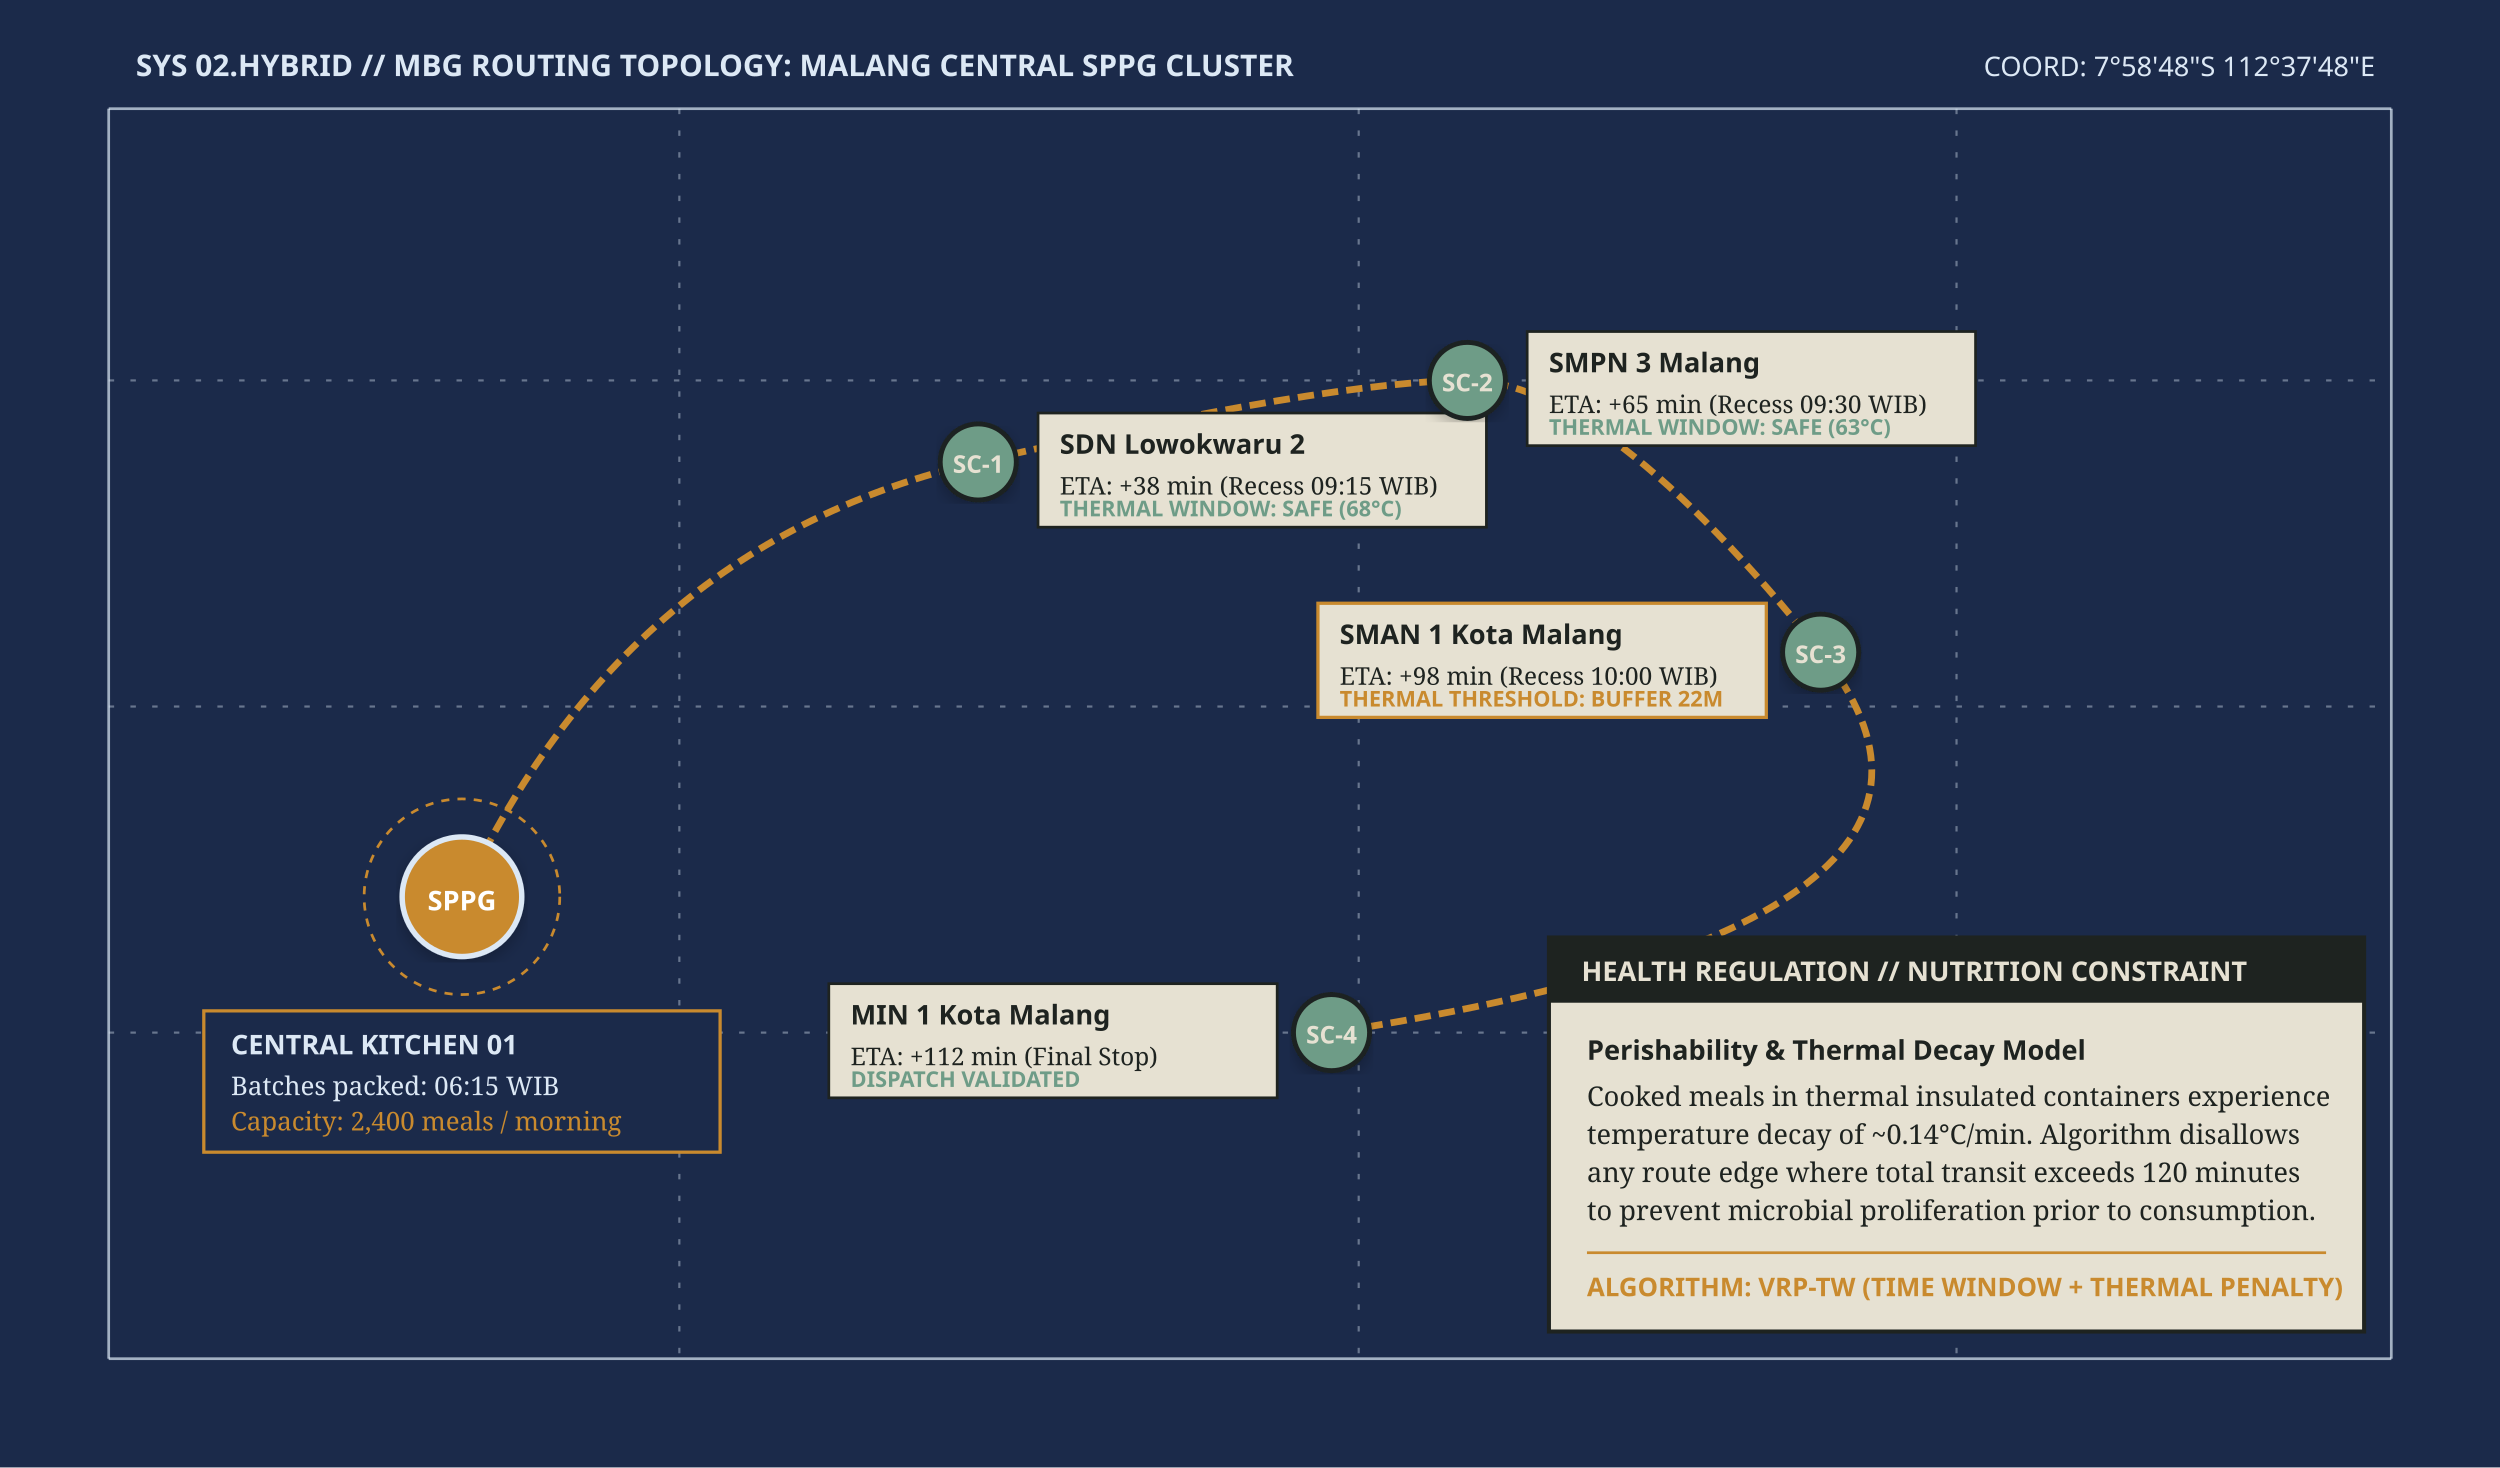
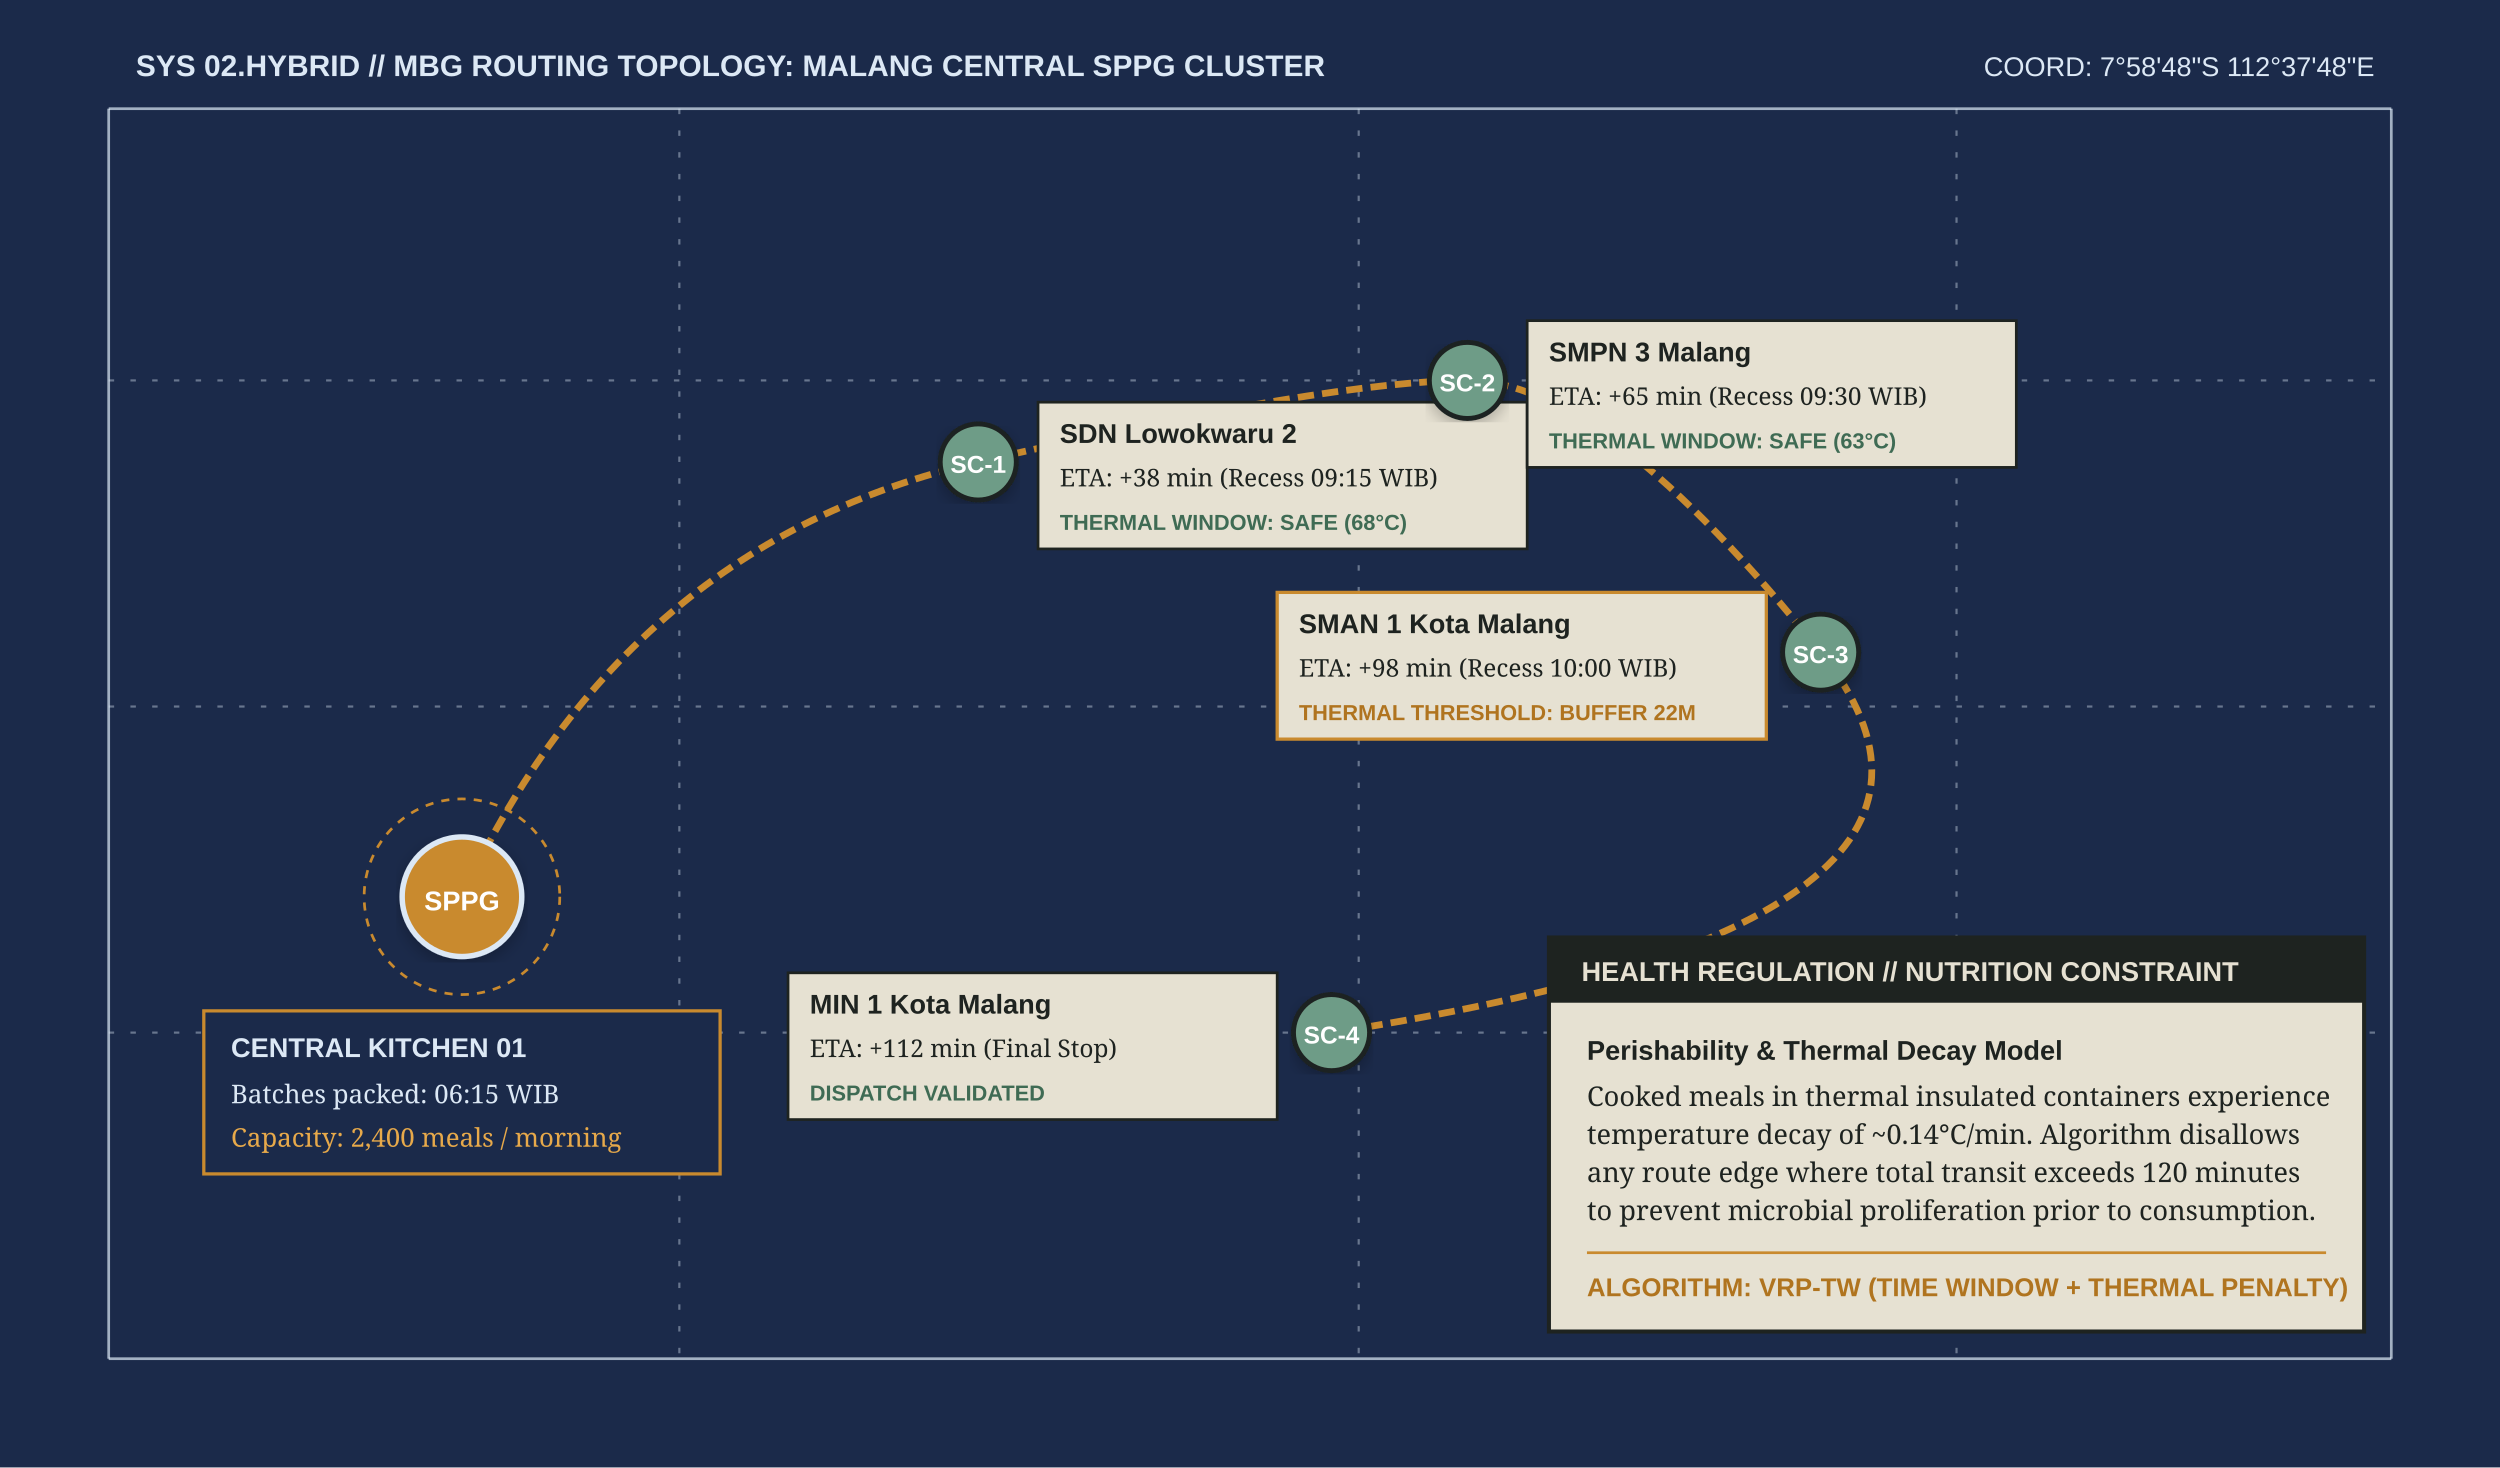
<svg xmlns="http://www.w3.org/2000/svg" viewBox="0 0 920 540" width="100%" height="100%">
  <defs>
-     <style>
-       .bg-blueprint { fill: #1B2A4A; }
-       .bg-bench { fill: #E6E1D2; }
-       .line-blueprint { stroke: #DCE8F5; stroke-width: 1; fill: none; opacity: 0.7; }
-       .grid-tick { stroke: #DCE8F5; stroke-width: 0.8; opacity: 0.4; }
-       .route-path { stroke: #C98A2E; stroke-width: 2.5; stroke-dasharray: 6 3; fill: none; }
-       .hub-marker { fill: #C98A2E; stroke: #DCE8F5; stroke-width: 2; }
-       .school-marker { fill: #6E9C87; stroke: #1E2320; stroke-width: 1.8; }
-       .font-tech { font-family: 'Archivo', sans-serif; }
-       .font-serif { font-family: 'Lora', serif; }
-       .thermal-safe { fill: rgba(110, 156, 135, 0.25); stroke: #6E9C87; stroke-width: 1.5; }
-       .thermal-warning { fill: rgba(201, 138, 46, 0.25); stroke: #C98A2E; stroke-width: 1.5; }
-     </style>
    <filter id="shadow" x="-5%" y="-5%" width="110%" height="110%">
      <feDropShadow dx="0" dy="2" stdDeviation="3" flood-color="#000" flood-opacity="0.25" />
    </filter>
  </defs>
-   <rect width="920" height="540" class="bg-blueprint" />
-   <line x1="40" y1="40" x2="880" y2="40" class="line-blueprint" />
-   <line x1="40" y1="500" x2="880" y2="500" class="line-blueprint" />
-   <line x1="40" y1="40" x2="40" y2="500" class="line-blueprint" />
-   <line x1="880" y1="40" x2="880" y2="500" class="line-blueprint" />
-   <g class="grid-tick">
+   <rect width="920" height="540" fill="#1B2A4A" />
+   <line x1="40" y1="40" x2="880" y2="40" stroke="#DCE8F5" stroke-width="1" fill="none" opacity="0.7" />
+   <line x1="40" y1="500" x2="880" y2="500" stroke="#DCE8F5" stroke-width="1" fill="none" opacity="0.7" />
+   <line x1="40" y1="40" x2="40" y2="500" stroke="#DCE8F5" stroke-width="1" fill="none" opacity="0.7" />
+   <line x1="880" y1="40" x2="880" y2="500" stroke="#DCE8F5" stroke-width="1" fill="none" opacity="0.7" />
+   <g stroke="#DCE8F5" stroke-width="0.8" opacity="0.4">
    <line x1="40" y1="140" x2="880" y2="140" stroke-dasharray="2 6" />
    <line x1="40" y1="260" x2="880" y2="260" stroke-dasharray="2 6" />
    <line x1="40" y1="380" x2="880" y2="380" stroke-dasharray="2 6" />
    <line x1="250" y1="40" x2="250" y2="500" stroke-dasharray="2 6" />
    <line x1="500" y1="40" x2="500" y2="500" stroke-dasharray="2 6" />
    <line x1="720" y1="40" x2="720" y2="500" stroke-dasharray="2 6" />
  </g>
-   <text x="50" y="28" class="font-tech" font-size="11" font-weight="700" fill="#DCE8F5">SYS 02.HYBRID // MBG ROUTING TOPOLOGY: MALANG CENTRAL SPPG CLUSTER</text>
-   <text x="730" y="28" class="font-tech" font-size="10" fill="#DCE8F5">COORD: 7°58'48"S 112°37'48"E</text>
-   <path d="M 170 330 Q 230 200 360 170 T 540 140 T 670 240 T 490 380" class="route-path" />
+   <text x="50" y="28" font-family="Arial, sans-serif" font-size="11" font-weight="700" fill="#DCE8F5">SYS 02.HYBRID // MBG ROUTING TOPOLOGY: MALANG CENTRAL SPPG CLUSTER</text>
+   <text x="730" y="28" font-family="Arial, sans-serif" font-size="10" fill="#DCE8F5">COORD: 7°58'48"S 112°37'48"E</text>
+   <path d="M 170 330 Q 230 200 360 170 T 540 140 T 670 240 T 490 380" stroke="#C98A2E" stroke-width="2.5" stroke-dasharray="6 3" fill="none" />
  <g transform="translate(170, 330)">
-     <circle r="22" class="hub-marker" filter="url(#shadow)" />
+     <circle r="22" fill="#C98A2E" stroke="#DCE8F5" stroke-width="2" filter="url(#shadow)" />
    <circle r="36" fill="none" stroke="#C98A2E" stroke-width="1" stroke-dasharray="3 3" />
-     <text x="0" y="5" class="font-tech" font-size="10" font-weight="700" fill="#FFFFFF" text-anchor="middle">SPPG</text>
-     <rect x="-95" y="42" width="190" height="52" fill="#1B2A4A" stroke="#C98A2E" stroke-width="1.2" />
-     <text x="-85" y="58" class="font-tech" font-size="10" font-weight="700" fill="#DCE8F5">CENTRAL KITCHEN 01</text>
-     <text x="-85" y="73" class="font-serif" font-size="9.5" fill="#DCE8F5">Batches packed: 06:15 WIB</text>
-     <text x="-85" y="86" class="font-serif" font-size="9.5" fill="#C98A2E">Capacity: 2,400 meals / morning</text>
+     <text x="0" y="5" font-family="Arial, sans-serif" font-size="10" font-weight="700" fill="#FFFFFF" text-anchor="middle">SPPG</text>
+     <rect x="-95" y="42" width="190" height="60" fill="#1B2A4A" stroke="#C98A2E" stroke-width="1.2" />
+     <text x="-85" y="59" font-family="Arial, sans-serif" font-size="10" font-weight="700" fill="#DCE8F5">CENTRAL KITCHEN 01</text>
+     <text x="-85" y="76" font-family="Georgia, serif" font-size="9.5" fill="#DCE8F5">Batches packed: 06:15 WIB</text>
+     <text x="-85" y="92" font-family="Georgia, serif" font-size="9.5" fill="#E7A94A">Capacity: 2,400 meals / morning</text>
  </g>
  <g transform="translate(360, 170)">
-     <circle r="14" class="school-marker" filter="url(#shadow)" />
-     <text x="0" y="4" class="font-tech" font-size="9" font-weight="700" fill="#E6E1D2" text-anchor="middle">SC-1</text>
-     <rect x="22" y="-18" width="165" height="42" fill="#E6E1D2" stroke="#1E2320" stroke-width="1" />
-     <text x="30" y="-3" class="font-tech" font-size="10" font-weight="700" fill="#1E2320">SDN Lowokwaru 2</text>
-     <text x="30" y="12" class="font-serif" font-size="9" fill="#1E2320">ETA: +38 min (Recess 09:15 WIB)</text>
-     <text x="30" y="20" class="font-tech" font-size="8" font-weight="600" fill="#6E9C87">THERMAL WINDOW: SAFE (68°C)</text>
+     <circle r="14" fill="#6E9C87" stroke="#1E2320" stroke-width="1.8" filter="url(#shadow)" />
+     <text x="0" y="4" font-family="Arial, sans-serif" font-size="9" font-weight="700" fill="#FFFFFF" text-anchor="middle">SC-1</text>
+     <rect x="22" y="-22" width="180" height="54" fill="#E6E1D2" stroke="#1E2320" stroke-width="1" />
+     <text x="30" y="-7" font-family="Arial, sans-serif" font-size="10" font-weight="700" fill="#1E2320">SDN Lowokwaru 2</text>
+     <text x="30" y="9" font-family="Georgia, serif" font-size="9" fill="#1E2320">ETA: +38 min (Recess 09:15 WIB)</text>
+     <text x="30" y="25" font-family="Arial, sans-serif" font-size="8" font-weight="700" fill="#3F6B54">THERMAL WINDOW: SAFE (68°C)</text>
  </g>
  <g transform="translate(540, 140)">
-     <circle r="14" class="school-marker" filter="url(#shadow)" />
-     <text x="0" y="4" class="font-tech" font-size="9" font-weight="700" fill="#E6E1D2" text-anchor="middle">SC-2</text>
-     <rect x="22" y="-18" width="165" height="42" fill="#E6E1D2" stroke="#1E2320" stroke-width="1" />
-     <text x="30" y="-3" class="font-tech" font-size="10" font-weight="700" fill="#1E2320">SMPN 3 Malang</text>
-     <text x="30" y="12" class="font-serif" font-size="9" fill="#1E2320">ETA: +65 min (Recess 09:30 WIB)</text>
-     <text x="30" y="20" class="font-tech" font-size="8" font-weight="600" fill="#6E9C87">THERMAL WINDOW: SAFE (63°C)</text>
+     <circle r="14" fill="#6E9C87" stroke="#1E2320" stroke-width="1.8" filter="url(#shadow)" />
+     <text x="0" y="4" font-family="Arial, sans-serif" font-size="9" font-weight="700" fill="#FFFFFF" text-anchor="middle">SC-2</text>
+     <rect x="22" y="-22" width="180" height="54" fill="#E6E1D2" stroke="#1E2320" stroke-width="1" />
+     <text x="30" y="-7" font-family="Arial, sans-serif" font-size="10" font-weight="700" fill="#1E2320">SMPN 3 Malang</text>
+     <text x="30" y="9" font-family="Georgia, serif" font-size="9" fill="#1E2320">ETA: +65 min (Recess 09:30 WIB)</text>
+     <text x="30" y="25" font-family="Arial, sans-serif" font-size="8" font-weight="700" fill="#3F6B54">THERMAL WINDOW: SAFE (63°C)</text>
  </g>
  <g transform="translate(670, 240)">
-     <circle r="14" class="school-marker" filter="url(#shadow)" />
-     <text x="0" y="4" class="font-tech" font-size="9" font-weight="700" fill="#E6E1D2" text-anchor="middle">SC-3</text>
-     <rect x="-185" y="-18" width="165" height="42" fill="#E6E1D2" stroke="#C98A2E" stroke-width="1.2" />
-     <text x="-177" y="-3" class="font-tech" font-size="10" font-weight="700" fill="#1E2320">SMAN 1 Kota Malang</text>
-     <text x="-177" y="12" class="font-serif" font-size="9" fill="#1E2320">ETA: +98 min (Recess 10:00 WIB)</text>
-     <text x="-177" y="20" class="font-tech" font-size="8" font-weight="700" fill="#C98A2E">THERMAL THRESHOLD: BUFFER 22M</text>
+     <circle r="14" fill="#6E9C87" stroke="#1E2320" stroke-width="1.8" filter="url(#shadow)" />
+     <text x="0" y="4" font-family="Arial, sans-serif" font-size="9" font-weight="700" fill="#FFFFFF" text-anchor="middle">SC-3</text>
+     <rect x="-200" y="-22" width="180" height="54" fill="#E6E1D2" stroke="#C98A2E" stroke-width="1.2" />
+     <text x="-192" y="-7" font-family="Arial, sans-serif" font-size="10" font-weight="700" fill="#1E2320">SMAN 1 Kota Malang</text>
+     <text x="-192" y="9" font-family="Georgia, serif" font-size="9" fill="#1E2320">ETA: +98 min (Recess 10:00 WIB)</text>
+     <text x="-192" y="25" font-family="Arial, sans-serif" font-size="8" font-weight="700" fill="#B0741F">THERMAL THRESHOLD: BUFFER 22M</text>
  </g>
  <g transform="translate(490, 380)">
-     <circle r="14" class="school-marker" filter="url(#shadow)" />
-     <text x="0" y="4" class="font-tech" font-size="9" font-weight="700" fill="#E6E1D2" text-anchor="middle">SC-4</text>
-     <rect x="-185" y="-18" width="165" height="42" fill="#E6E1D2" stroke="#1E2320" stroke-width="1" />
-     <text x="-177" y="-3" class="font-tech" font-size="10" font-weight="700" fill="#1E2320">MIN 1 Kota Malang</text>
-     <text x="-177" y="12" class="font-serif" font-size="9" fill="#1E2320">ETA: +112 min (Final Stop)</text>
-     <text x="-177" y="20" class="font-tech" font-size="8" font-weight="700" fill="#6E9C87">DISPATCH VALIDATED</text>
+     <circle r="14" fill="#6E9C87" stroke="#1E2320" stroke-width="1.8" filter="url(#shadow)" />
+     <text x="0" y="4" font-family="Arial, sans-serif" font-size="9" font-weight="700" fill="#FFFFFF" text-anchor="middle">SC-4</text>
+     <rect x="-200" y="-22" width="180" height="54" fill="#E6E1D2" stroke="#1E2320" stroke-width="1" />
+     <text x="-192" y="-7" font-family="Arial, sans-serif" font-size="10" font-weight="700" fill="#1E2320">MIN 1 Kota Malang</text>
+     <text x="-192" y="9" font-family="Georgia, serif" font-size="9" fill="#1E2320">ETA: +112 min (Final Stop)</text>
+     <text x="-192" y="25" font-family="Arial, sans-serif" font-size="8" font-weight="700" fill="#3F6B54">DISPATCH VALIDATED</text>
  </g>
  <g transform="translate(570, 345)">
    <rect width="300" height="145" fill="#E6E1D2" stroke="#1E2320" stroke-width="1.5" />
    <rect width="300" height="24" fill="#1E2320" />
-     <text x="12" y="16" class="font-tech" font-size="10" font-weight="700" fill="#E6E1D2">HEALTH REGULATION // NUTRITION CONSTRAINT</text>
-     <text x="14" y="45" class="font-tech" font-size="10" font-weight="700" fill="#1E2320">Perishability &amp; Thermal Decay Model</text>
-     <text x="14" y="62" class="font-serif" font-size="10" fill="#1E2320">Cooked meals in thermal insulated containers experience</text>
-     <text x="14" y="76" class="font-serif" font-size="10" fill="#1E2320">temperature decay of ~0.14°C/min. Algorithm disallows</text>
-     <text x="14" y="90" class="font-serif" font-size="10" fill="#1E2320">any route edge where total transit exceeds 120 minutes</text>
-     <text x="14" y="104" class="font-serif" font-size="10" fill="#1E2320">to prevent microbial proliferation prior to consumption.</text>
+     <text x="12" y="16" font-family="Arial, sans-serif" font-size="10" font-weight="700" fill="#E6E1D2">HEALTH REGULATION // NUTRITION CONSTRAINT</text>
+     <text x="14" y="45" font-family="Arial, sans-serif" font-size="10" font-weight="700" fill="#1E2320">Perishability &amp; Thermal Decay Model</text>
+     <text x="14" y="62" font-family="Georgia, serif" font-size="10" fill="#1E2320">Cooked meals in thermal insulated containers experience</text>
+     <text x="14" y="76" font-family="Georgia, serif" font-size="10" fill="#1E2320">temperature decay of ~0.14°C/min. Algorithm disallows</text>
+     <text x="14" y="90" font-family="Georgia, serif" font-size="10" fill="#1E2320">any route edge where total transit exceeds 120 minutes</text>
+     <text x="14" y="104" font-family="Georgia, serif" font-size="10" fill="#1E2320">to prevent microbial proliferation prior to consumption.</text>
    <line x1="14" y1="116" x2="286" y2="116" stroke="#C98A2E" stroke-width="1" />
-     <text x="14" y="132" class="font-tech" font-size="9.5" font-weight="700" fill="#C98A2E">ALGORITHM: VRP-TW (TIME WINDOW + THERMAL PENALTY)</text>
+     <text x="14" y="132" font-family="Arial, sans-serif" font-size="9.5" font-weight="700" fill="#B0741F">ALGORITHM: VRP-TW (TIME WINDOW + THERMAL PENALTY)</text>
  </g>
</svg>
